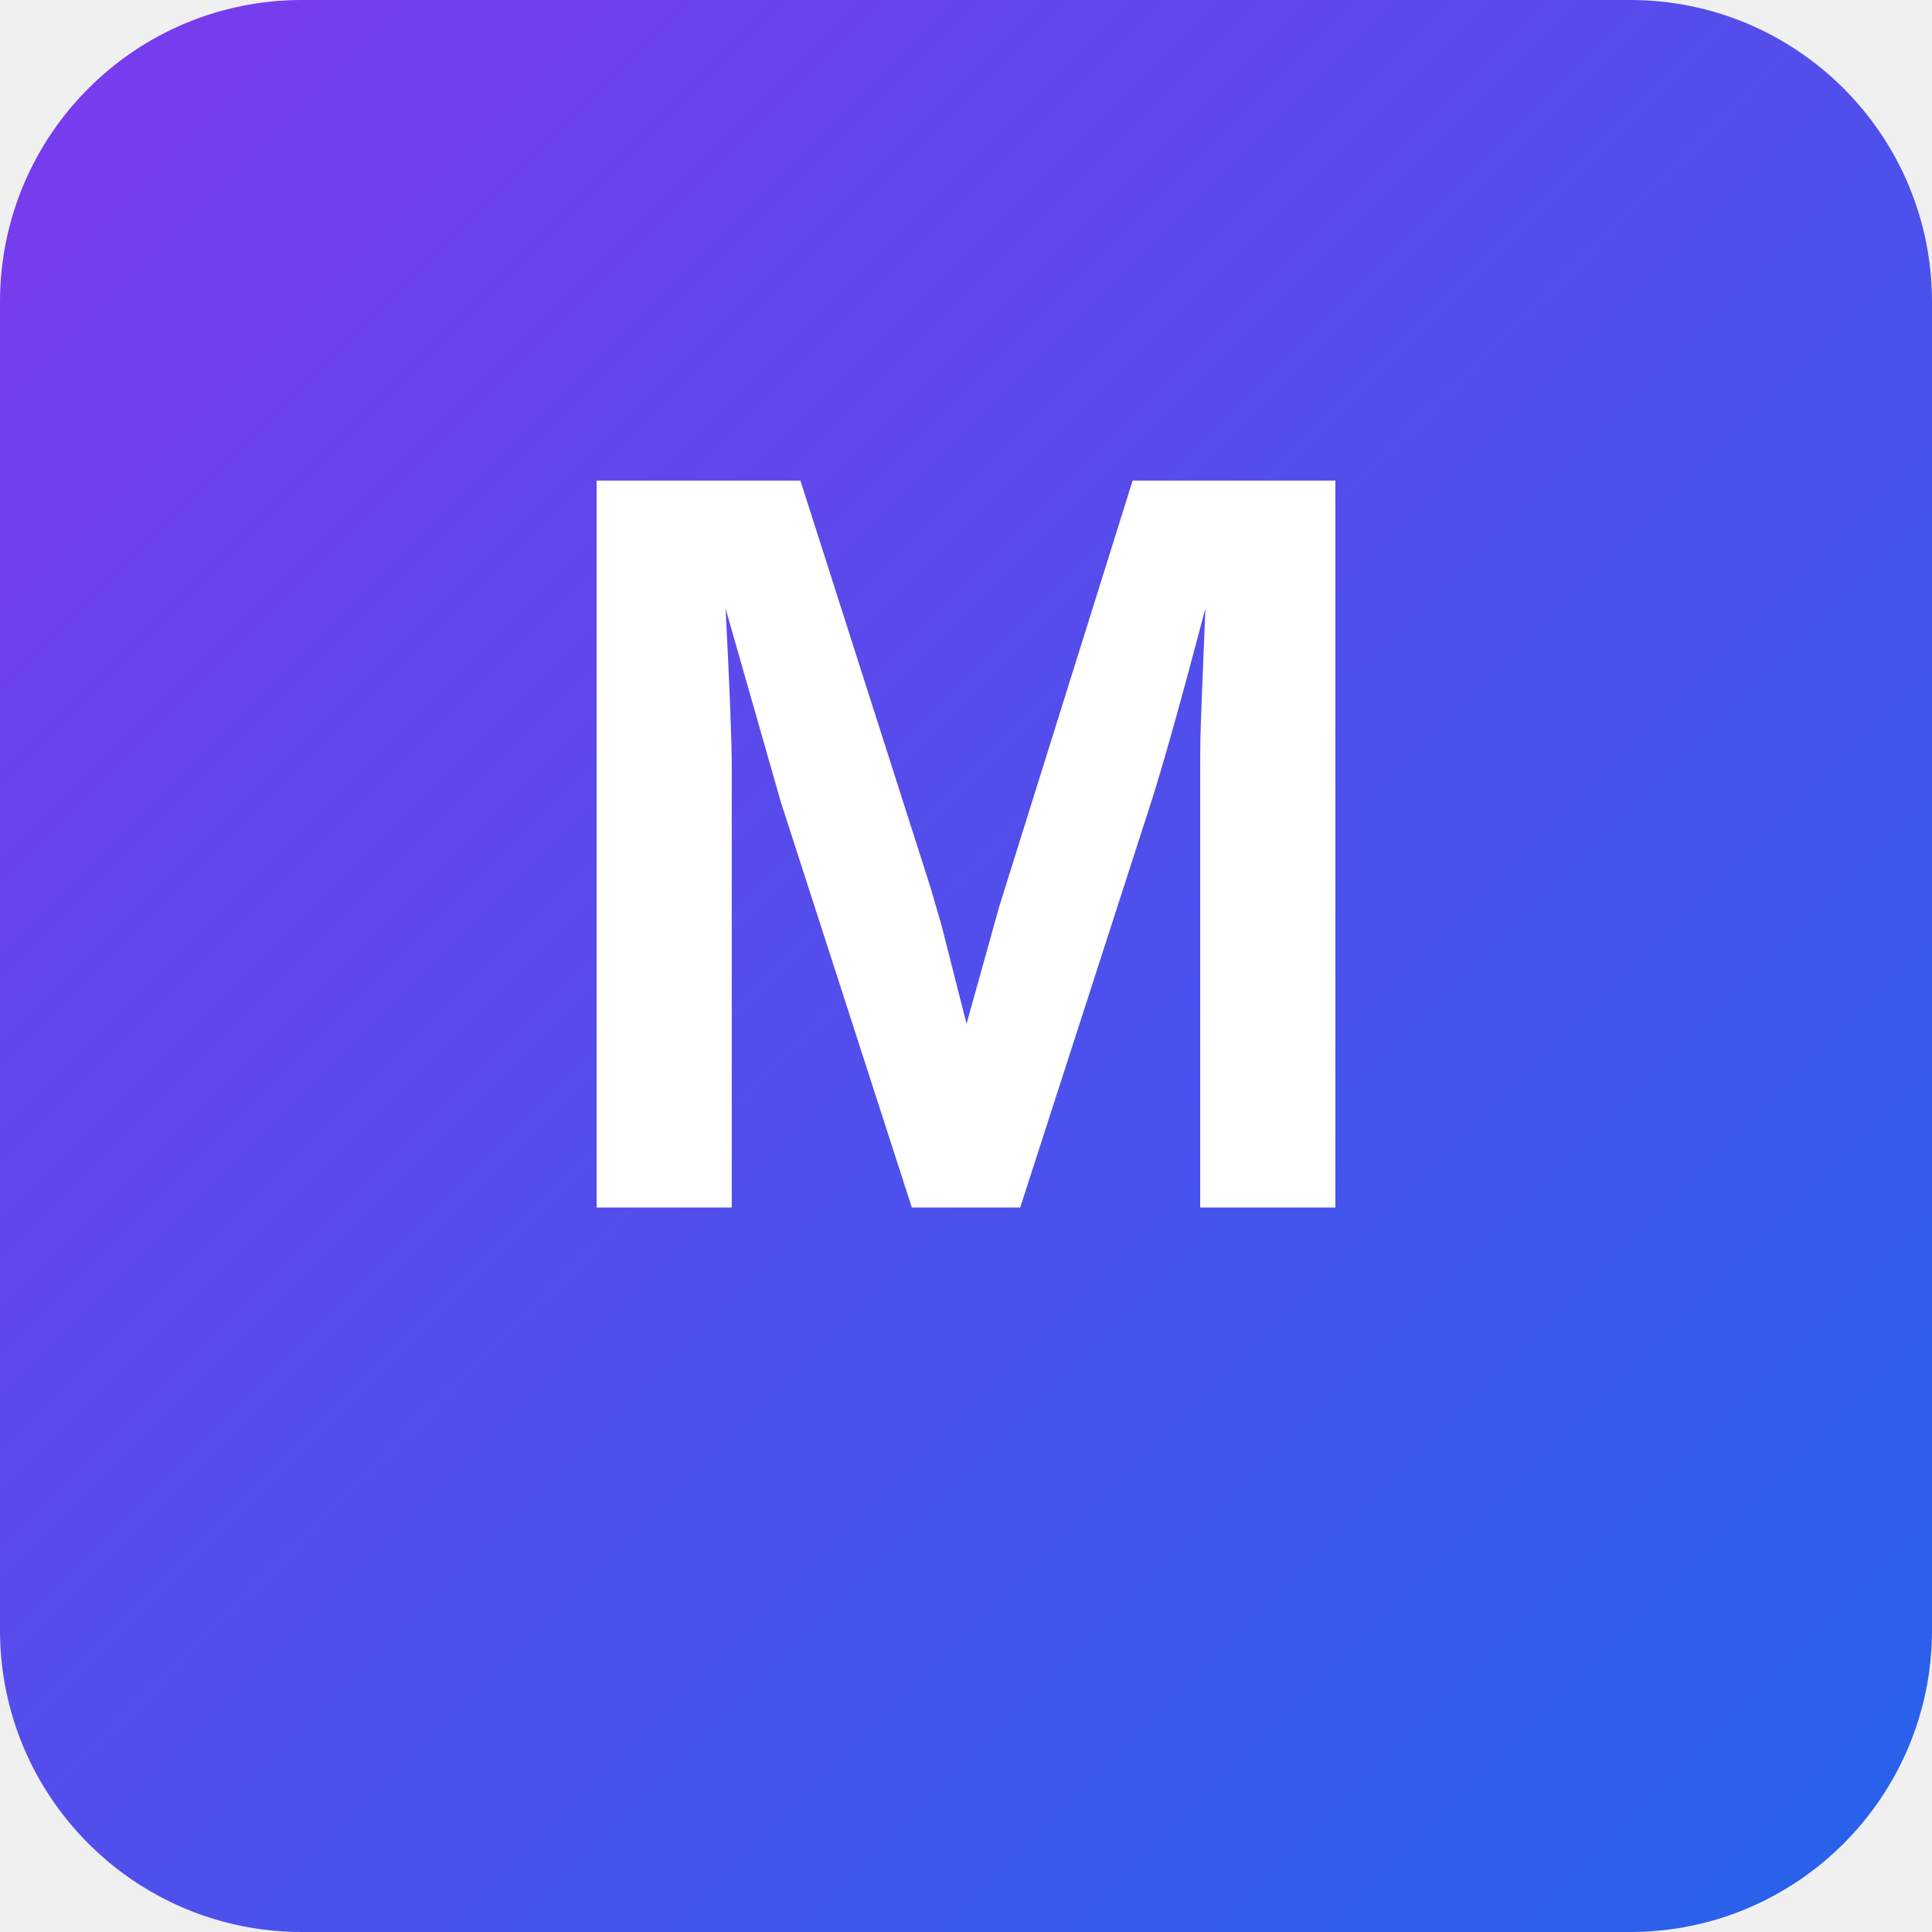
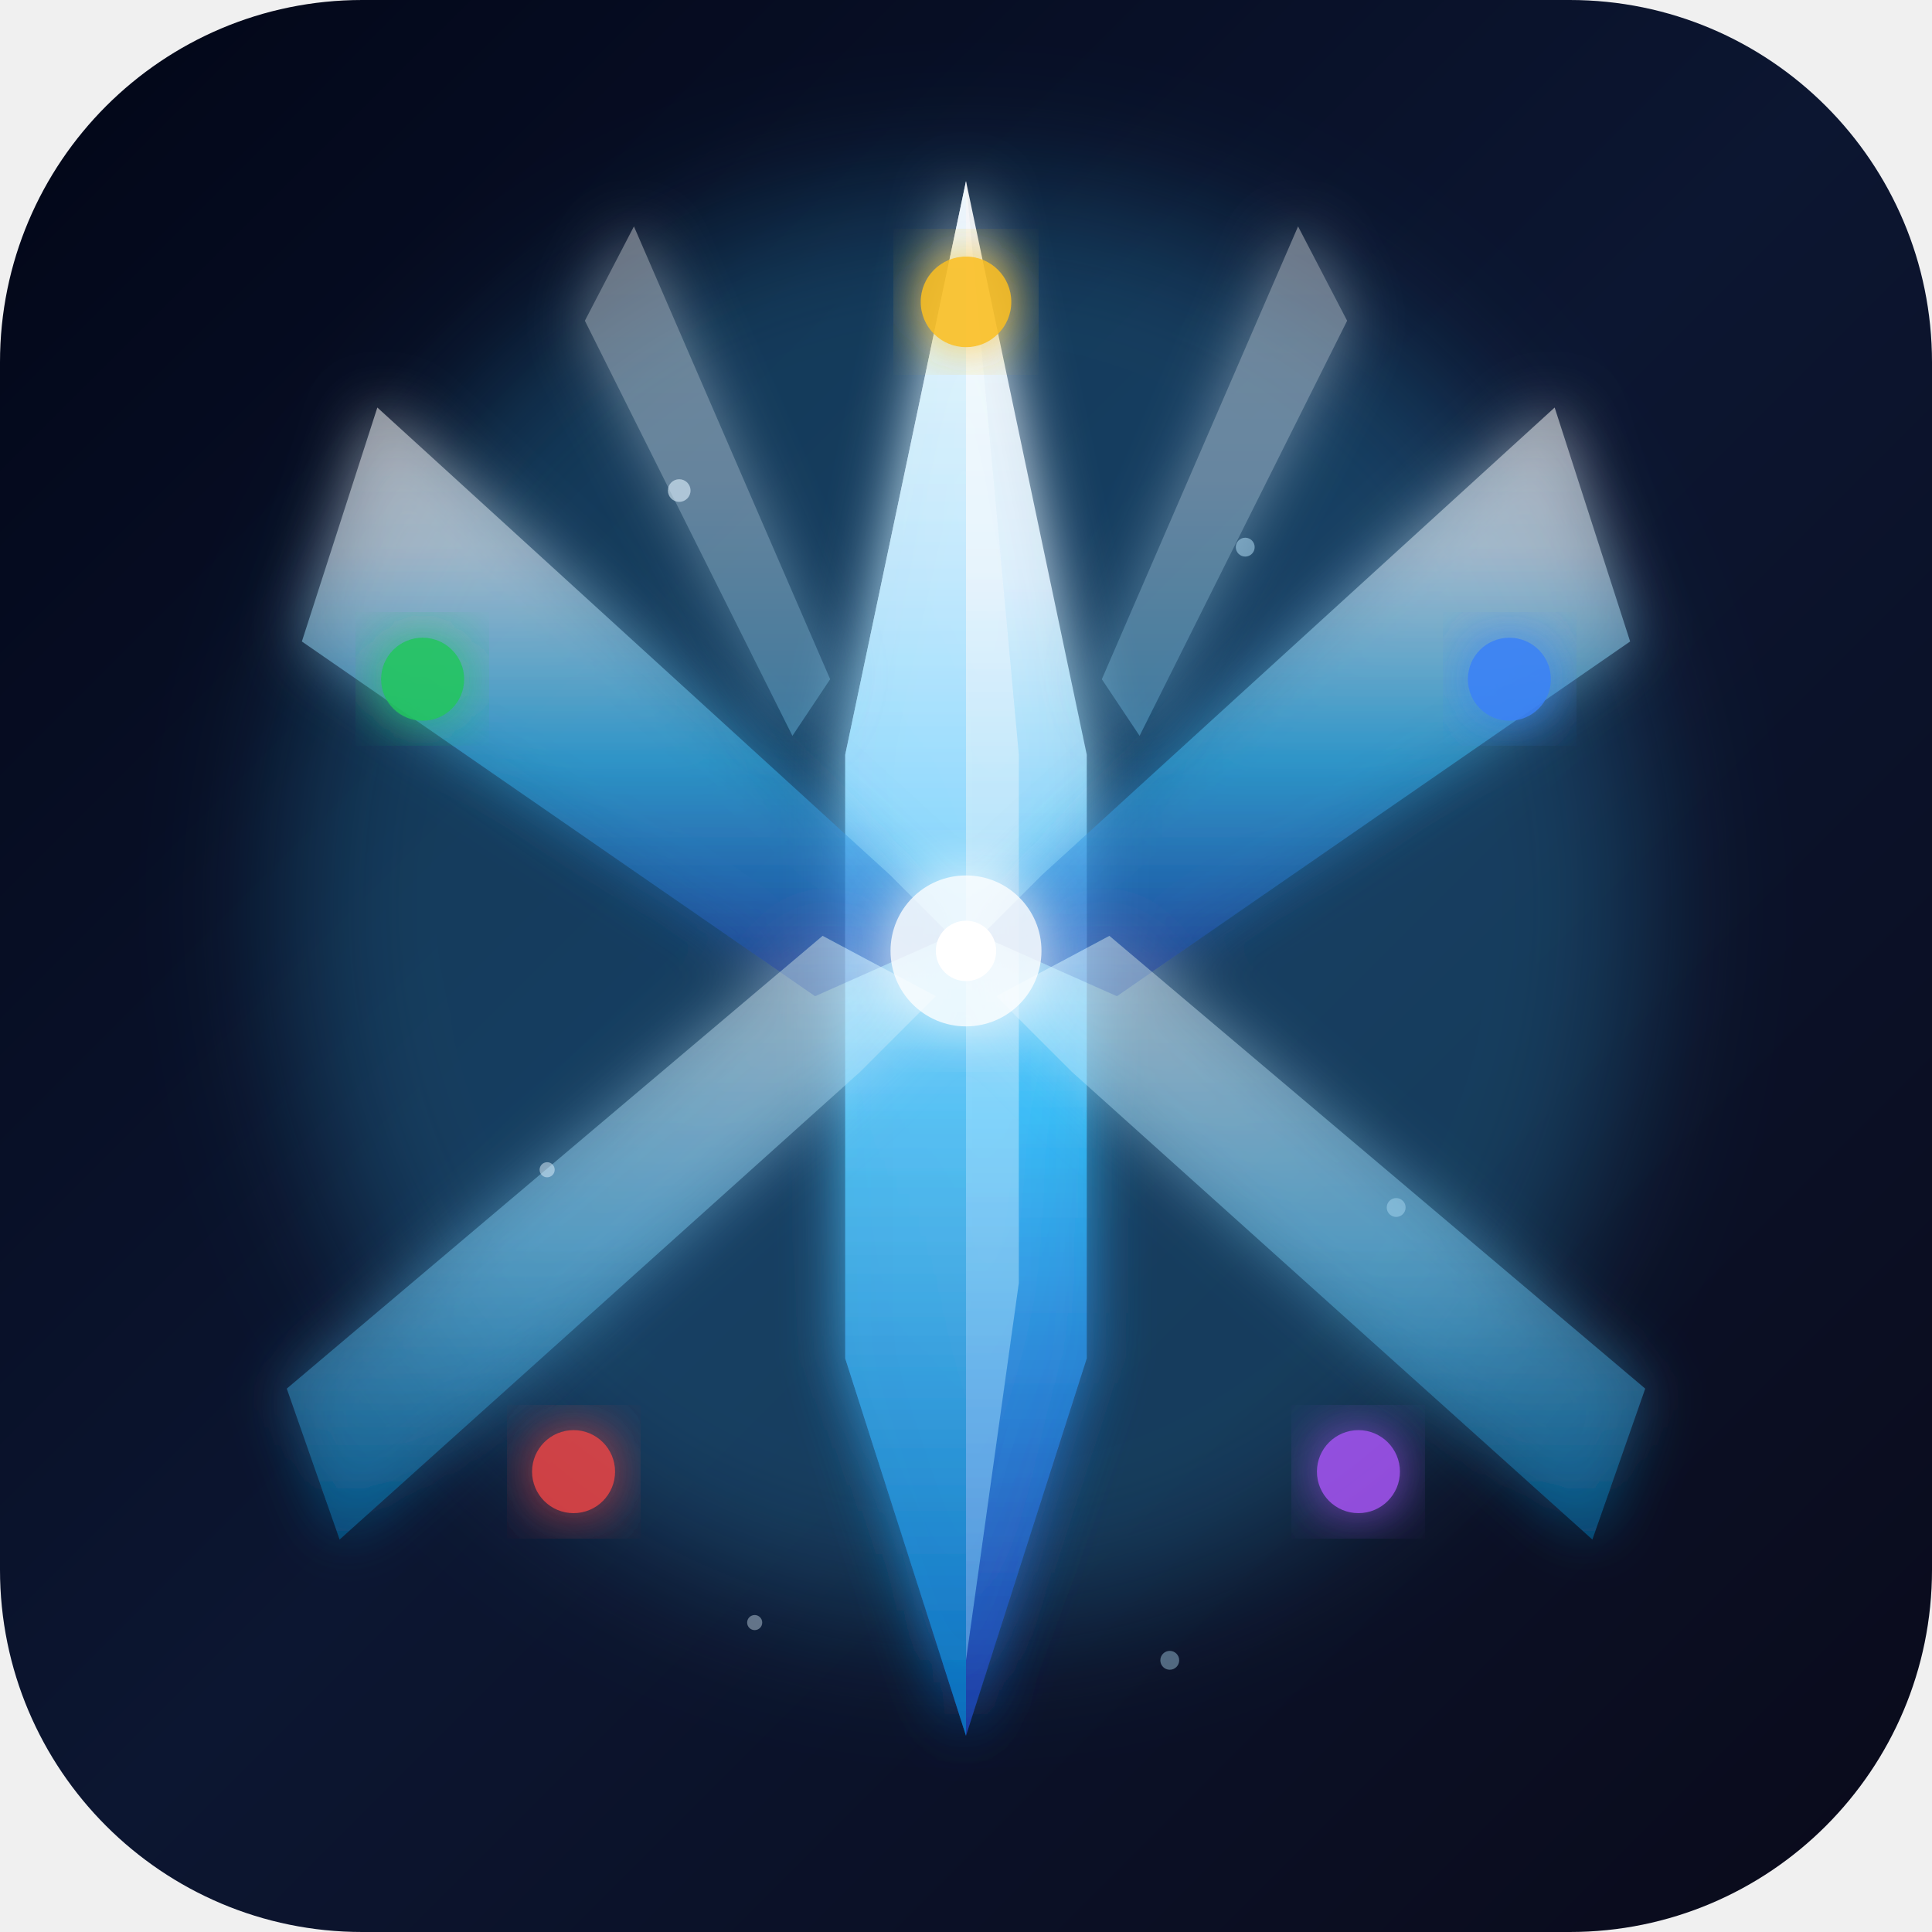
<svg xmlns="http://www.w3.org/2000/svg" width="512" height="512" viewBox="0 0 512 512">
  <defs>
    <linearGradient id="bg" x1="0%" y1="0%" x2="100%" y2="100%">
-       <stop offset="0%" style="stop-color:#7c3aed" />
-       <stop offset="100%" style="stop-color:#2563eb" />
+       <stop offset="0%" stop-color="#020617" />
+       <stop offset="50%" stop-color="#0c1631" />
+       <stop offset="100%" stop-color="#0a0a1a" />
    </linearGradient>
+     <linearGradient id="ice-main" x1="50%" y1="100%" x2="50%" y2="0%">
+       <stop offset="0%" stop-color="#1e40af" />
+       <stop offset="40%" stop-color="#38bdf8" />
+       <stop offset="75%" stop-color="#e0f2fe" />
+       <stop offset="100%" stop-color="#ffffff" />
+     </linearGradient>
+     <linearGradient id="ice-mid" x1="50%" y1="100%" x2="50%" y2="0%">
+       <stop offset="0%" stop-color="#0284c7" />
+       <stop offset="50%" stop-color="#7dd3fc" />
+       <stop offset="100%" stop-color="#f0f9ff" />
+     </linearGradient>
+     <linearGradient id="ice-core" x1="50%" y1="100%" x2="50%" y2="0%">
+       <stop offset="0%" stop-color="#7dd3fc" />
+       <stop offset="50%" stop-color="#e0f2fe" />
+       <stop offset="100%" stop-color="#ffffff" />
+     </linearGradient>
+     <filter id="glow" x="-30%" y="-30%" width="160%" height="160%">
+       <feGaussianBlur in="SourceGraphic" stdDeviation="8" result="blur" />
+       <feMerge>
+         <feMergeNode in="blur" />
+         <feMergeNode in="SourceGraphic" />
+       </feMerge>
+     </filter>
+     <filter id="frostGlow" x="-50%" y="-50%" width="200%" height="200%">
+       <feGaussianBlur in="SourceGraphic" stdDeviation="18" />
+     </filter>
  </defs>
-   <rect width="512" height="512" rx="80" fill="url(#bg)" />
-   <text x="256" y="320" font-family="Arial, sans-serif" font-size="280" font-weight="bold" fill="white" text-anchor="middle">M</text>
+   <rect width="512" height="512" rx="96" fill="url(#bg)" />
+   <g filter="url(#frostGlow)" opacity="0.25">
+     <ellipse cx="256" cy="240" rx="180" ry="190" fill="#38bdf8" />
+   </g>
+   <g filter="url(#glow)">
+     <polygon points="256,48 288,200 288,360 256,460 224,360 224,200" fill="url(#ice-main)" opacity="0.9" />
+     <polygon points="256,48 224,200 224,360 256,460" fill="url(#ice-mid)" opacity="0.7" />
+     <polygon points="256,48 270,200 270,340 256,440" fill="url(#ice-core)" opacity="0.5" />
+   </g>
+   <g filter="url(#glow)" opacity="0.75">
+     <polygon points="100,108 236,232 252,248 216,264 80,170" fill="url(#ice-main)" opacity="0.7" />
+     <polygon points="412,108 276,232 260,248 296,264 432,170" fill="url(#ice-main)" opacity="0.7" />
+     <polygon points="90,408 228,284 248,264 218,248 76,368" fill="url(#ice-mid)" opacity="0.6" />
+     <polygon points="422,408 284,284 264,264 294,248 436,368" fill="url(#ice-mid)" opacity="0.6" />
+   </g>
+   <polygon points="168,60 220,180 210,195 155,85" fill="url(#ice-core)" opacity="0.4" filter="url(#glow)" />
+   <polygon points="344,60 292,180 302,195 357,85" fill="url(#ice-core)" opacity="0.4" filter="url(#glow)" />
+   <circle cx="256" cy="252" r="20" fill="white" opacity="0.85" filter="url(#glow)" />
+   <circle cx="256" cy="252" r="8" fill="white" />
+   <circle cx="256" cy="80" r="12" fill="#fbbf24" opacity="0.9" filter="url(#glow)" />
+   <circle cx="400" cy="180" r="11" fill="#3b82f6" opacity="0.9" filter="url(#glow)" />
+   <circle cx="360" cy="390" r="11" fill="#a855f7" opacity="0.85" filter="url(#glow)" />
+   <circle cx="152" cy="390" r="11" fill="#ef4444" opacity="0.85" filter="url(#glow)" />
+   <circle cx="112" cy="180" r="11" fill="#22c55e" opacity="0.9" filter="url(#glow)" />
+   <circle cx="180" cy="130" r="3" fill="#e0f2fe" opacity="0.6" />
+   <circle cx="330" cy="145" r="2.5" fill="#bae6fd" opacity="0.5" />
+   <circle cx="145" cy="310" r="2" fill="#e0f2fe" opacity="0.5" />
+   <circle cx="370" cy="320" r="2.5" fill="#bae6fd" opacity="0.4" />
+   <circle cx="200" cy="430" r="2" fill="#e0f2fe" opacity="0.4" />
+   <circle cx="310" cy="440" r="2.5" fill="#bae6fd" opacity="0.4" />
</svg>
